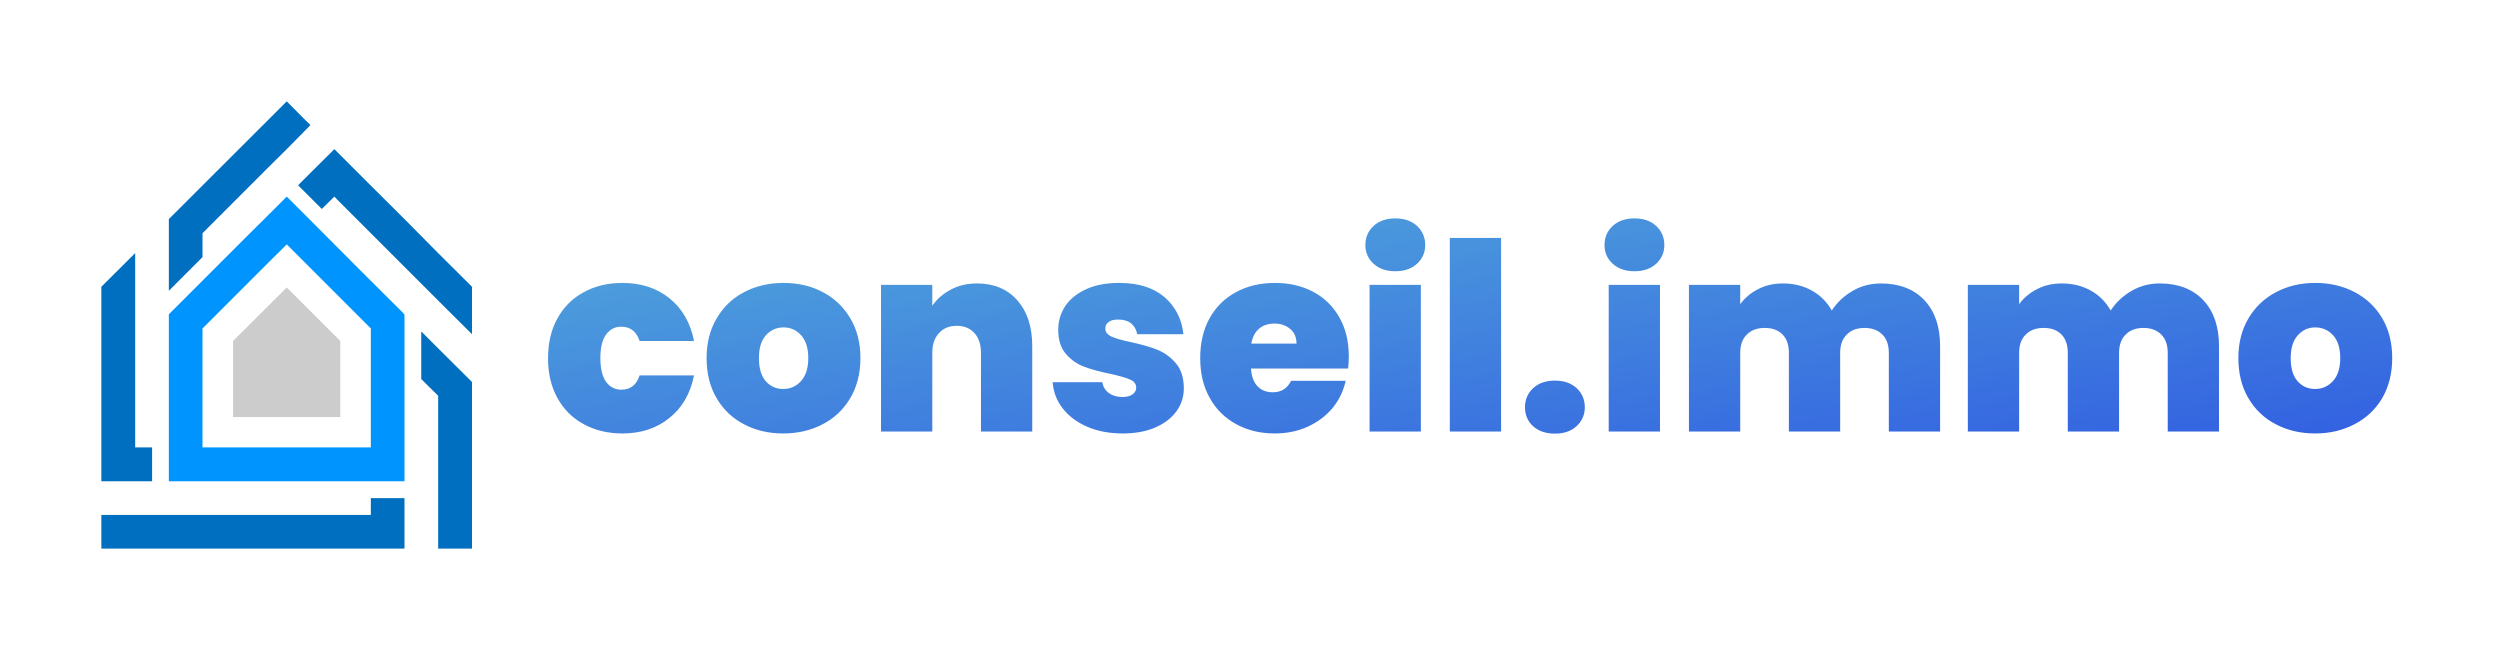
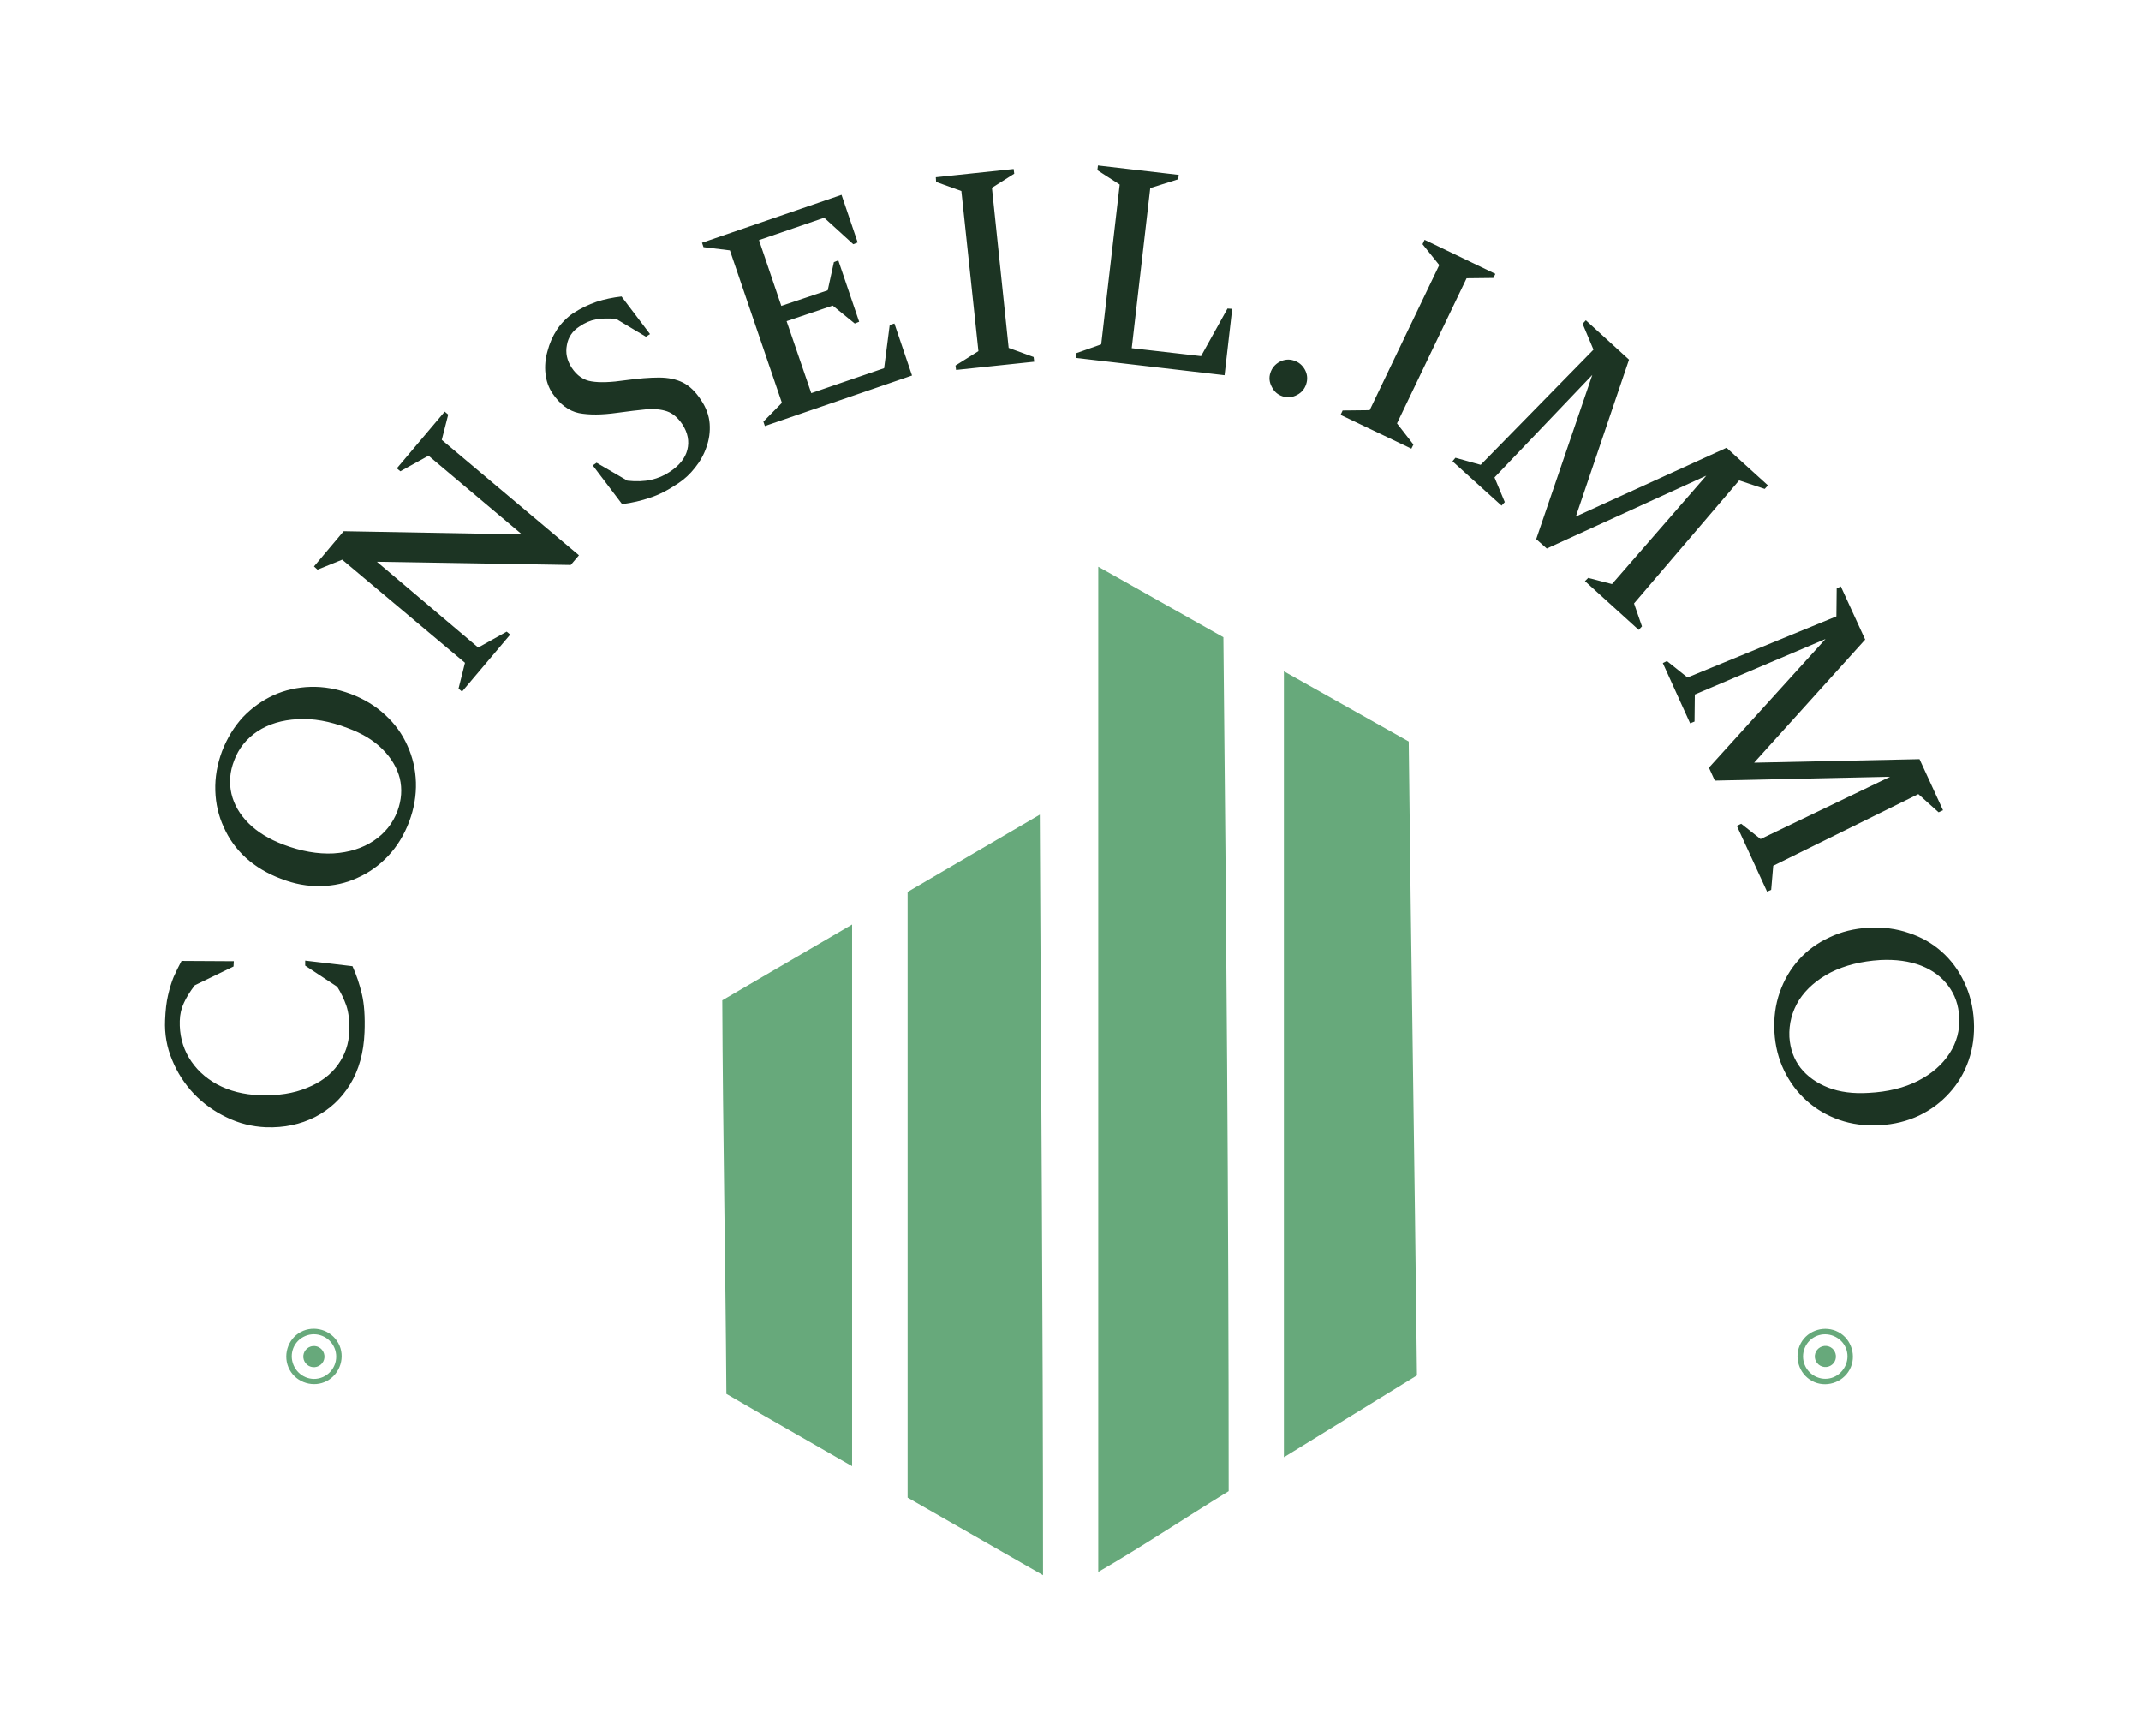
- <svg xmlns="http://www.w3.org/2000/svg" version="1.1" viewBox="0 0 14.333 3.727">
-   <g transform="matrix(1,0,0,1,3.106022,1.252066)">
+ <svg xmlns="http://www.w3.org/2000/svg" version="1.1" viewBox="0 0 7.289 5.909">
+   <g transform="matrix(1,0,0,1,2.459001,1.929349)">
+     <g>
+       <path d=" M -1.218 1.585 Q -1.222 1.688 -1.267 1.762 Q -1.312 1.835 -1.386 1.873 Q -1.461 1.911 -1.553 1.908 Q -1.625 1.905 -1.688 1.874 Q -1.751 1.844 -1.799 1.794 Q -1.847 1.743 -1.873 1.679 Q -1.9 1.615 -1.897 1.544 Q -1.895 1.493 -1.887 1.459 Q -1.879 1.424 -1.868 1.397 Q -1.856 1.37 -1.841 1.342 L -1.663 1.343 L -1.664 1.361 L -1.796 1.425 Q -1.821 1.458 -1.833 1.485 Q -1.846 1.512 -1.847 1.546 Q -1.849 1.615 -1.816 1.671 Q -1.782 1.728 -1.72 1.762 Q -1.657 1.796 -1.574 1.799 Q -1.481 1.802 -1.414 1.774 Q -1.346 1.747 -1.309 1.696 Q -1.272 1.645 -1.27 1.582 Q -1.268 1.53 -1.28 1.494 Q -1.293 1.458 -1.311 1.43 L -1.42 1.358 L -1.42 1.341 L -1.259 1.36 Q -1.239 1.404 -1.227 1.455 Q -1.215 1.505 -1.218 1.585 M -1.066 0.868 Q -1.092 0.936 -1.137 0.984 Q -1.183 1.033 -1.242 1.059 Q -1.3 1.086 -1.367 1.087 Q -1.434 1.089 -1.503 1.062 Q -1.572 1.036 -1.622 0.991 Q -1.671 0.946 -1.697 0.887 Q -1.724 0.829 -1.726 0.762 Q -1.728 0.695 -1.703 0.628 Q -1.677 0.561 -1.632 0.512 Q -1.586 0.464 -1.527 0.437 Q -1.469 0.411 -1.402 0.409 Q -1.335 0.407 -1.265 0.433 Q -1.196 0.459 -1.147 0.505 Q -1.098 0.55 -1.072 0.609 Q -1.045 0.668 -1.043 0.734 Q -1.041 0.801 -1.066 0.868 M -1.106 0.832 Q -1.085 0.775 -1.098 0.72 Q -1.112 0.666 -1.157 0.621 Q -1.202 0.576 -1.276 0.549 Q -1.367 0.514 -1.446 0.519 Q -1.525 0.523 -1.582 0.56 Q -1.639 0.598 -1.662 0.66 Q -1.684 0.717 -1.671 0.773 Q -1.658 0.828 -1.613 0.873 Q -1.568 0.918 -1.494 0.946 Q -1.404 0.98 -1.324 0.976 Q -1.244 0.971 -1.187 0.933 Q -1.13 0.895 -1.106 0.832 M -0.886 0.425 L -0.898 0.415 L -0.876 0.327 L -1.294 -0.024 L -1.378 0.01 L -1.39 -0.001 L -1.289 -0.121 L -0.682 -0.11 L -1 -0.378 L -1.096 -0.325 L -1.108 -0.335 L -0.945 -0.528 L -0.933 -0.518 L -0.955 -0.432 L -0.488 -0.039 L -0.516 -0.006 L -1.176 -0.017 L -0.831 0.275 L -0.734 0.221 L -0.722 0.231 L -0.886 0.425 M -0.15 -0.284 Q -0.202 -0.249 -0.246 -0.235 Q -0.289 -0.22 -0.341 -0.213 L -0.441 -0.345 L -0.428 -0.354 L -0.323 -0.293 Q -0.278 -0.288 -0.242 -0.296 Q -0.207 -0.304 -0.179 -0.323 Q -0.13 -0.355 -0.119 -0.398 Q -0.108 -0.442 -0.136 -0.485 Q -0.159 -0.519 -0.188 -0.529 Q -0.217 -0.539 -0.258 -0.536 Q -0.299 -0.532 -0.358 -0.524 Q -0.436 -0.513 -0.488 -0.523 Q -0.54 -0.534 -0.578 -0.59 Q -0.598 -0.62 -0.602 -0.658 Q -0.606 -0.696 -0.595 -0.734 Q -0.585 -0.773 -0.563 -0.807 Q -0.541 -0.84 -0.508 -0.863 Q -0.469 -0.888 -0.428 -0.902 Q -0.388 -0.915 -0.343 -0.92 L -0.246 -0.792 L -0.26 -0.783 L -0.362 -0.844 Q -0.403 -0.847 -0.43 -0.842 Q -0.458 -0.837 -0.486 -0.818 Q -0.522 -0.795 -0.529 -0.755 Q -0.537 -0.715 -0.513 -0.678 Q -0.486 -0.637 -0.445 -0.631 Q -0.404 -0.624 -0.329 -0.635 Q -0.263 -0.644 -0.216 -0.644 Q -0.168 -0.644 -0.134 -0.627 Q -0.1 -0.61 -0.072 -0.567 Q -0.046 -0.528 -0.043 -0.487 Q -0.04 -0.446 -0.054 -0.407 Q -0.067 -0.369 -0.093 -0.337 Q -0.118 -0.305 -0.15 -0.284 M 0.145 -0.479 L 0.14 -0.494 L 0.203 -0.558 L 0.026 -1.077 L -0.064 -1.088 L -0.069 -1.103 L 0.406 -1.266 L 0.461 -1.104 L 0.446 -1.098 L 0.347 -1.188 L 0.125 -1.112 L 0.201 -0.888 L 0.359 -0.941 L 0.38 -1.037 L 0.395 -1.043 L 0.466 -0.834 L 0.451 -0.828 L 0.376 -0.889 L 0.219 -0.836 L 0.303 -0.591 L 0.551 -0.676 L 0.57 -0.823 L 0.586 -0.828 L 0.646 -0.651 L 0.145 -0.479 M 0.796 -0.67 L 0.794 -0.685 L 0.872 -0.734 L 0.814 -1.279 L 0.728 -1.31 L 0.727 -1.326 L 0.992 -1.354 L 0.994 -1.338 L 0.918 -1.29 L 0.975 -0.745 L 1.06 -0.714 L 1.062 -0.698 L 0.796 -0.67 M 1.203 -0.711 L 1.205 -0.727 L 1.29 -0.757 L 1.353 -1.301 L 1.277 -1.35 L 1.279 -1.366 L 1.554 -1.334 L 1.552 -1.319 L 1.457 -1.289 L 1.394 -0.744 L 1.63 -0.717 L 1.72 -0.879 L 1.736 -0.878 L 1.71 -0.652 L 1.203 -0.711 M 1.908 -0.58 Q 1.883 -0.588 1.871 -0.612 Q 1.858 -0.636 1.866 -0.66 Q 1.874 -0.685 1.898 -0.698 Q 1.922 -0.71 1.946 -0.702 Q 1.971 -0.694 1.984 -0.67 Q 1.996 -0.647 1.988 -0.622 Q 1.98 -0.597 1.957 -0.585 Q 1.933 -0.572 1.908 -0.58 M 2.105 -0.517 L 2.112 -0.532 L 2.204 -0.533 L 2.441 -1.027 L 2.384 -1.098 L 2.391 -1.113 L 2.632 -0.997 L 2.625 -0.983 L 2.534 -0.982 L 2.297 -0.488 L 2.353 -0.416 L 2.346 -0.402 L 2.105 -0.517 M 2.486 -0.359 L 2.496 -0.371 L 2.582 -0.347 L 2.966 -0.739 L 2.929 -0.827 L 2.94 -0.839 L 3.087 -0.705 L 2.906 -0.171 L 3.419 -0.405 L 3.56 -0.277 L 3.549 -0.265 L 3.462 -0.294 L 3.104 0.125 L 3.131 0.203 L 3.12 0.215 L 2.937 0.049 L 2.948 0.038 L 3.029 0.059 L 3.35 -0.31 L 2.807 -0.062 L 2.771 -0.094 L 2.962 -0.653 L 2.629 -0.304 L 2.664 -0.22 L 2.653 -0.208 L 2.486 -0.359 M 3.202 0.328 L 3.216 0.321 L 3.286 0.377 L 3.793 0.169 L 3.794 0.074 L 3.808 0.067 L 3.891 0.248 L 3.513 0.667 L 4.076 0.655 L 4.156 0.829 L 4.141 0.836 L 4.072 0.774 L 3.578 1.018 L 3.571 1.1 L 3.557 1.106 L 3.454 0.882 L 3.469 0.875 L 3.535 0.927 L 3.976 0.715 L 3.379 0.728 L 3.359 0.684 L 3.756 0.246 L 3.311 0.435 L 3.31 0.527 L 3.295 0.533 L 3.202 0.328 M 3.582 1.584 Q 3.578 1.512 3.6 1.449 Q 3.622 1.386 3.665 1.338 Q 3.708 1.29 3.769 1.262 Q 3.829 1.233 3.903 1.229 Q 3.977 1.225 4.04 1.247 Q 4.104 1.268 4.152 1.311 Q 4.2 1.354 4.228 1.414 Q 4.257 1.474 4.261 1.546 Q 4.265 1.618 4.243 1.681 Q 4.221 1.744 4.178 1.791 Q 4.135 1.839 4.075 1.868 Q 4.014 1.897 3.94 1.901 Q 3.866 1.905 3.803 1.883 Q 3.74 1.861 3.692 1.818 Q 3.644 1.775 3.615 1.715 Q 3.586 1.655 3.582 1.584 M 3.633 1.601 Q 3.637 1.662 3.671 1.706 Q 3.706 1.75 3.765 1.773 Q 3.824 1.796 3.903 1.791 Q 4 1.786 4.071 1.75 Q 4.141 1.714 4.178 1.657 Q 4.215 1.6 4.211 1.533 Q 4.208 1.472 4.174 1.427 Q 4.14 1.381 4.081 1.358 Q 4.021 1.335 3.942 1.339 Q 3.846 1.345 3.774 1.381 Q 3.703 1.418 3.666 1.475 Q 3.63 1.533 3.633 1.601" fill="#1c3423" fill-rule="nonzero" />
+     </g>
    <g clip-path="url(#SvgjsClipPath1001)">
-       <g clip-path="url(#SvgjsClipPath100063a3e32c-fa49-43b8-9940-52140e91a7dc)">
-         <path d=" M -0.594 0.745 L -0.691 0.648 L -0.691 0.921 L -0.594 1.017 L -0.594 1.893 L -0.4 1.893 L -0.4 0.937 L -0.401 0.937 Z" fill="#006fbf" transform="matrix(1,0,0,1,0,0)" fill-rule="nonzero" />
-       </g>
-       <g clip-path="url(#SvgjsClipPath100063a3e32c-fa49-43b8-9940-52140e91a7dc)">
-         <path d=" M -2.234 1.313 L -2.331 1.313 L -2.331 0.199 L -2.525 0.392 L -2.525 1.507 L -2.234 1.507 Z" fill="#006fbf" transform="matrix(1,0,0,1,0,0)" fill-rule="nonzero" />
-       </g>
-       <g clip-path="url(#SvgjsClipPath100063a3e32c-fa49-43b8-9940-52140e91a7dc)">
-         <path d=" M -0.594 0.199 L -0.787 0.004 L -0.98 -0.188 L -1.173 -0.381 L -1.189 -0.397 L -1.326 -0.261 L -1.366 -0.221 L -1.397 -0.19 L -1.261 -0.054 L -1.189 -0.125 L -1.173 -0.108 L -0.98 0.085 L -0.787 0.278 L -0.594 0.471 L -0.4 0.664 L -0.4 0.392 Z" fill="#006fbf" transform="matrix(1,0,0,1,0,0)" fill-rule="nonzero" />
-       </g>
-       <g clip-path="url(#SvgjsClipPath100063a3e32c-fa49-43b8-9940-52140e91a7dc)">
-         <path d=" M -1.945 0.085 L -1.752 -0.108 L -1.647 -0.213 L -1.559 -0.301 L -1.462 -0.397 L -1.326 -0.535 L -1.366 -0.574 L -1.462 -0.671 L -2.138 0.004 L -2.138 0.415 L -1.945 0.222 Z" fill="#006fbf" transform="matrix(1,0,0,1,0,0)" fill-rule="nonzero" />
-       </g>
-       <g clip-path="url(#SvgjsClipPath100063a3e32c-fa49-43b8-9940-52140e91a7dc)">
-         <path d=" M -0.98 1.7 L -2.525 1.7 L -2.525 1.893 L -0.787 1.893 L -0.787 1.604 L -0.98 1.604 Z" fill="#006fbf" transform="matrix(1,0,0,1,0,0)" fill-rule="nonzero" />
-       </g>
-       <g clip-path="url(#SvgjsClipPath100063a3e32c-fa49-43b8-9940-52140e91a7dc)">
-         <path d=" M -0.98 0.358 L -1.088 0.25 L -1.326 0.011 L -1.462 -0.125 L -1.511 -0.076 L -1.559 -0.028 L -1.694 0.106 L -1.945 0.357 L -2.138 0.55 L -2.138 1.507 L -0.787 1.507 L -0.787 0.552 L -0.798 0.539 L -0.98 0.358 Z M -0.98 1.313 L -0.98 1.313 L -1.945 1.313 L -1.945 0.631 L -1.752 0.438 L -1.559 0.245 L -1.462 0.149 L -1.366 0.245 L -1.173 0.438 L -0.98 0.631 L -0.98 1.313 Z" fill="#0094ff" transform="matrix(1,0,0,1,0,0)" fill-rule="nonzero" />
-       </g>
-       <g clip-path="url(#SvgjsClipPath100063a3e32c-fa49-43b8-9940-52140e91a7dc)">
-         <path d=" M -1.77 0.703 L -1.77 1.139 L -1.155 1.139 L -1.155 0.703 L -1.462 0.396 Z" fill="#cccccc" transform="matrix(1,0,0,1,0,0)" fill-rule="nonzero" />
+       <g clip-path="url(#SvgjsClipPath1000d2327900-3306-4bbe-b7be-7225e74bcc35)">
+         <path d=" M 1.706 0.24 L 1.28 0 L 1.28 3.422 C 1.429 3.336 1.569 3.242 1.724 3.147 C 1.724 2.176 1.716 1.21 1.706 0.24 Z M 1.081 0.844 L 0.631 1.107 L 0.631 3.169 L 1.092 3.433 C 1.092 2.563 1.085 1.714 1.081 0.844 Z M 0.442 1.218 L -0 1.476 C 0.002 1.923 0.011 2.37 0.014 2.816 L 0.128 2.882 L 0.442 3.062 L 0.442 1.218 Z M 1.913 3.031 L 2.365 2.753 C 2.357 2.034 2.345 1.314 2.337 0.595 L 1.912 0.356 L 1.912 3.031 Z" fill="#67a97b" transform="matrix(1,0,0,1,0,0)" fill-rule="nonzero" />
      </g>
    </g>
-     <g>
-       <path d=" M 0.09 0.573 Q 0.144 0.475 0.241 0.423 Q 0.338 0.37 0.462 0.37 Q 0.623 0.37 0.732 0.458 Q 0.842 0.546 0.873 0.703 L 0.561 0.703 Q 0.534 0.621 0.456 0.621 Q 0.401 0.621 0.368 0.667 Q 0.336 0.712 0.336 0.801 Q 0.336 0.889 0.368 0.936 Q 0.401 0.982 0.456 0.982 Q 0.535 0.982 0.561 0.9 L 0.873 0.9 Q 0.842 1.056 0.732 1.144 Q 0.623 1.233 0.462 1.233 Q 0.338 1.233 0.241 1.18 Q 0.144 1.128 0.09 1.03 Q 0.036 0.933 0.036 0.801 Q 0.036 0.67 0.09 0.573 M 1.159 1.18 Q 1.059 1.128 1.002 1.03 Q 0.945 0.933 0.945 0.801 Q 0.945 0.67 1.003 0.573 Q 1.06 0.475 1.16 0.423 Q 1.26 0.37 1.386 0.37 Q 1.512 0.37 1.612 0.423 Q 1.711 0.475 1.769 0.573 Q 1.827 0.67 1.827 0.801 Q 1.827 0.931 1.769 1.03 Q 1.711 1.128 1.611 1.18 Q 1.51 1.233 1.384 1.233 Q 1.258 1.233 1.159 1.18 M 1.487 0.932 Q 1.528 0.886 1.528 0.801 Q 1.528 0.715 1.487 0.67 Q 1.446 0.625 1.386 0.625 Q 1.326 0.625 1.285 0.67 Q 1.245 0.715 1.245 0.801 Q 1.245 0.888 1.284 0.933 Q 1.323 0.978 1.384 0.978 Q 1.446 0.978 1.487 0.932 M 2.727 0.47 Q 2.812 0.567 2.812 0.732 L 2.812 1.222 L 2.518 1.222 L 2.518 0.771 Q 2.518 0.699 2.481 0.658 Q 2.443 0.616 2.38 0.616 Q 2.314 0.616 2.277 0.658 Q 2.239 0.699 2.239 0.771 L 2.239 1.222 L 1.945 1.222 L 1.945 0.381 L 2.239 0.381 L 2.239 0.501 Q 2.278 0.444 2.344 0.409 Q 2.41 0.373 2.496 0.373 Q 2.641 0.373 2.727 0.47 M 3.128 1.195 Q 3.039 1.156 2.987 1.09 Q 2.935 1.023 2.929 0.939 L 3.214 0.939 Q 3.22 0.979 3.252 1.002 Q 3.283 1.024 3.33 1.024 Q 3.366 1.024 3.387 1.009 Q 3.408 0.994 3.408 0.97 Q 3.408 0.939 3.373 0.924 Q 3.339 0.909 3.259 0.891 Q 3.169 0.873 3.109 0.85 Q 3.049 0.828 3.005 0.777 Q 2.961 0.726 2.961 0.639 Q 2.961 0.564 3.001 0.503 Q 3.042 0.442 3.121 0.406 Q 3.199 0.37 3.31 0.37 Q 3.475 0.37 3.57 0.451 Q 3.664 0.532 3.679 0.664 L 3.414 0.664 Q 3.406 0.624 3.379 0.602 Q 3.351 0.58 3.304 0.58 Q 3.268 0.58 3.25 0.594 Q 3.231 0.607 3.231 0.631 Q 3.231 0.661 3.265 0.677 Q 3.3 0.693 3.376 0.709 Q 3.468 0.729 3.529 0.753 Q 3.589 0.777 3.635 0.83 Q 3.681 0.883 3.681 0.975 Q 3.681 1.048 3.638 1.107 Q 3.595 1.165 3.517 1.199 Q 3.438 1.233 3.331 1.233 Q 3.217 1.233 3.128 1.195 M 4.623 0.861 L 4.066 0.861 Q 4.071 0.93 4.105 0.964 Q 4.138 0.997 4.191 0.997 Q 4.264 0.997 4.296 0.931 L 4.609 0.931 Q 4.59 1.018 4.534 1.087 Q 4.477 1.155 4.392 1.194 Q 4.306 1.233 4.203 1.233 Q 4.078 1.233 3.982 1.18 Q 3.885 1.128 3.83 1.03 Q 3.775 0.933 3.775 0.801 Q 3.775 0.669 3.829 0.572 Q 3.883 0.475 3.98 0.423 Q 4.077 0.37 4.203 0.37 Q 4.327 0.37 4.423 0.421 Q 4.519 0.472 4.573 0.568 Q 4.627 0.663 4.627 0.792 Q 4.627 0.826 4.623 0.861 M 4.327 0.718 Q 4.327 0.664 4.291 0.634 Q 4.255 0.603 4.201 0.603 Q 4.147 0.603 4.113 0.632 Q 4.078 0.661 4.068 0.718 L 4.327 0.718 M 4.769 0.26 Q 4.722 0.217 4.722 0.153 Q 4.722 0.087 4.769 0.043 Q 4.816 0 4.894 0 Q 4.971 0 5.018 0.043 Q 5.065 0.087 5.065 0.153 Q 5.065 0.217 5.018 0.26 Q 4.971 0.303 4.894 0.303 Q 4.816 0.303 4.769 0.26 M 5.04 0.381 L 5.04 1.222 L 4.746 1.222 L 4.746 0.381 L 5.04 0.381 M 5.5 0.112 L 5.5 1.222 L 5.206 1.222 L 5.206 0.112 L 5.5 0.112 M 5.684 1.192 Q 5.637 1.149 5.637 1.083 Q 5.637 1.017 5.684 0.973 Q 5.731 0.93 5.809 0.93 Q 5.886 0.93 5.933 0.973 Q 5.98 1.017 5.98 1.083 Q 5.98 1.147 5.933 1.191 Q 5.886 1.234 5.809 1.234 Q 5.731 1.234 5.684 1.192 M 6.14 0.26 Q 6.093 0.217 6.093 0.153 Q 6.093 0.087 6.14 0.043 Q 6.187 0 6.265 0 Q 6.342 0 6.389 0.043 Q 6.436 0.087 6.436 0.153 Q 6.436 0.217 6.389 0.26 Q 6.342 0.303 6.265 0.303 Q 6.187 0.303 6.14 0.26 M 6.411 0.381 L 6.411 1.222 L 6.117 1.222 L 6.117 0.381 L 6.411 0.381 M 7.927 0.469 Q 8.017 0.565 8.017 0.732 L 8.017 1.222 L 7.723 1.222 L 7.723 0.771 Q 7.723 0.703 7.686 0.666 Q 7.648 0.628 7.584 0.628 Q 7.519 0.628 7.482 0.666 Q 7.444 0.703 7.444 0.771 L 7.444 1.222 L 7.15 1.222 L 7.15 0.771 Q 7.15 0.703 7.114 0.666 Q 7.077 0.628 7.012 0.628 Q 6.946 0.628 6.909 0.666 Q 6.871 0.703 6.871 0.771 L 6.871 1.222 L 6.577 1.222 L 6.577 0.381 L 6.871 0.381 L 6.871 0.492 Q 6.91 0.438 6.973 0.406 Q 7.035 0.373 7.116 0.373 Q 7.209 0.373 7.282 0.414 Q 7.354 0.454 7.396 0.528 Q 7.441 0.459 7.515 0.416 Q 7.588 0.373 7.677 0.373 Q 7.836 0.373 7.927 0.469 M 9.526 0.469 Q 9.616 0.565 9.616 0.732 L 9.616 1.222 L 9.322 1.222 L 9.322 0.771 Q 9.322 0.703 9.285 0.666 Q 9.247 0.628 9.183 0.628 Q 9.118 0.628 9.081 0.666 Q 9.043 0.703 9.043 0.771 L 9.043 1.222 L 8.749 1.222 L 8.749 0.771 Q 8.749 0.703 8.713 0.666 Q 8.676 0.628 8.611 0.628 Q 8.545 0.628 8.508 0.666 Q 8.47 0.703 8.47 0.771 L 8.47 1.222 L 8.176 1.222 L 8.176 0.381 L 8.47 0.381 L 8.47 0.492 Q 8.509 0.438 8.572 0.406 Q 8.634 0.373 8.715 0.373 Q 8.808 0.373 8.881 0.414 Q 8.953 0.454 8.995 0.528 Q 9.04 0.459 9.114 0.416 Q 9.187 0.373 9.276 0.373 Q 9.435 0.373 9.526 0.469 M 9.941 1.18 Q 9.841 1.128 9.784 1.03 Q 9.727 0.933 9.727 0.801 Q 9.727 0.67 9.785 0.573 Q 9.843 0.475 9.943 0.423 Q 10.042 0.37 10.168 0.37 Q 10.294 0.37 10.394 0.423 Q 10.494 0.475 10.552 0.573 Q 10.609 0.67 10.609 0.801 Q 10.609 0.931 10.552 1.03 Q 10.494 1.128 10.393 1.18 Q 10.293 1.233 10.167 1.233 Q 10.041 1.233 9.941 1.18 M 10.27 0.932 Q 10.311 0.886 10.311 0.801 Q 10.311 0.715 10.27 0.67 Q 10.228 0.625 10.168 0.625 Q 10.108 0.625 10.068 0.67 Q 10.027 0.715 10.027 0.801 Q 10.027 0.888 10.066 0.933 Q 10.105 0.978 10.167 0.978 Q 10.228 0.978 10.27 0.932" fill="url(#gradient-dd031ce9-92d3-4972-9f46-3d42767eb831)" fill-rule="nonzero" />
+     <g transform="matrix(-0.4748614,-0.8800606,0.8800606,-0.4748614,-4.413802,2.742125)">
+       <g clip-path="url(#SvgjsClipPath1002)">
+         <path d=" M -1.389 2.781 C -1.337 2.781 -1.294 2.738 -1.294 2.686 C -1.294 2.635 -1.337 2.592 -1.389 2.592 C -1.44 2.592 -1.483 2.635 -1.483 2.686 C -1.483 2.738 -1.44 2.781 -1.389 2.781 Z M -1.389 2.762 C -1.431 2.762 -1.465 2.728 -1.465 2.686 C -1.465 2.644 -1.431 2.611 -1.389 2.611 C -1.347 2.611 -1.313 2.644 -1.313 2.686 C -1.313 2.728 -1.347 2.762 -1.389 2.762 Z M -1.389 2.722 C -1.369 2.722 -1.353 2.706 -1.353 2.686 C -1.353 2.666 -1.369 2.65 -1.389 2.65 C -1.409 2.65 -1.425 2.666 -1.425 2.686 C -1.425 2.706 -1.409 2.722 -1.389 2.722 Z" fill="#67a97b" transform="matrix(1,0,0,1,0,0)" fill-rule="nonzero" />
+       </g>
    </g>
-     <g />
+     <g transform="matrix(0.4748614,-0.8800606,-0.8800606,-0.4748614,4.336716,7.267743)">
+       <g clip-path="url(#SvgjsClipPath1003)">
+         <path d=" M 3.754 2.781 C 3.805 2.781 3.848 2.738 3.848 2.686 C 3.848 2.635 3.805 2.592 3.754 2.592 C 3.702 2.592 3.659 2.635 3.659 2.686 C 3.659 2.738 3.702 2.781 3.754 2.781 Z M 3.754 2.762 C 3.712 2.762 3.678 2.728 3.678 2.686 C 3.678 2.644 3.711 2.611 3.754 2.611 C 3.796 2.611 3.829 2.644 3.829 2.686 C 3.829 2.728 3.796 2.762 3.754 2.762 Z M 3.754 2.722 C 3.773 2.722 3.79 2.706 3.79 2.686 C 3.79 2.666 3.773 2.65 3.754 2.65 C 3.734 2.65 3.718 2.666 3.718 2.686 C 3.718 2.706 3.734 2.722 3.754 2.722 Z" fill="#67a97b" transform="matrix(1,0,0,1,0,0)" fill-rule="nonzero" />
+       </g>
+     </g>
  </g>
  <defs>
    <clipPath id="SvgjsClipPath1001">
-       <path d=" M -2.525 -0.671 h 2.125 v 2.564 h -2.125 Z" />
+       <path d=" M 0 0 h 2.365 v 3.433 h -2.365 Z" />
    </clipPath>
-     <clipPath id="SvgjsClipPath100063a3e32c-fa49-43b8-9940-52140e91a7dc">
-       <path d=" M -2.525 -0.671 L -0.4 -0.671 L -0.4 1.893 L -2.525 1.893 Z" />
+     <clipPath id="SvgjsClipPath1000d2327900-3306-4bbe-b7be-7225e74bcc35">
+       <path d=" M 0 0 L 2.365 0 L 2.365 3.433 L 0 3.433 Z" />
    </clipPath>
-     <linearGradient id="gradient-dd031ce9-92d3-4972-9f46-3d42767eb831" y1="0" x1="0" y2="1" x2="1">
-       <stop stop-color="#51a8db" offset="0" />
-       <stop stop-color="#3361e1" offset="1" />
-     </linearGradient>
+     <clipPath id="SvgjsClipPath1002">
+       <path d=" M -1.534 2.537 h 0.291 v 0.301 h -0.291 Z" />
+     </clipPath>
+     <clipPath id="SvgjsClipPath1003">
+       <path d=" M 3.608 2.537 h 0.291 v 0.301 h -0.291 Z" />
+     </clipPath>
  </defs>
</svg>
